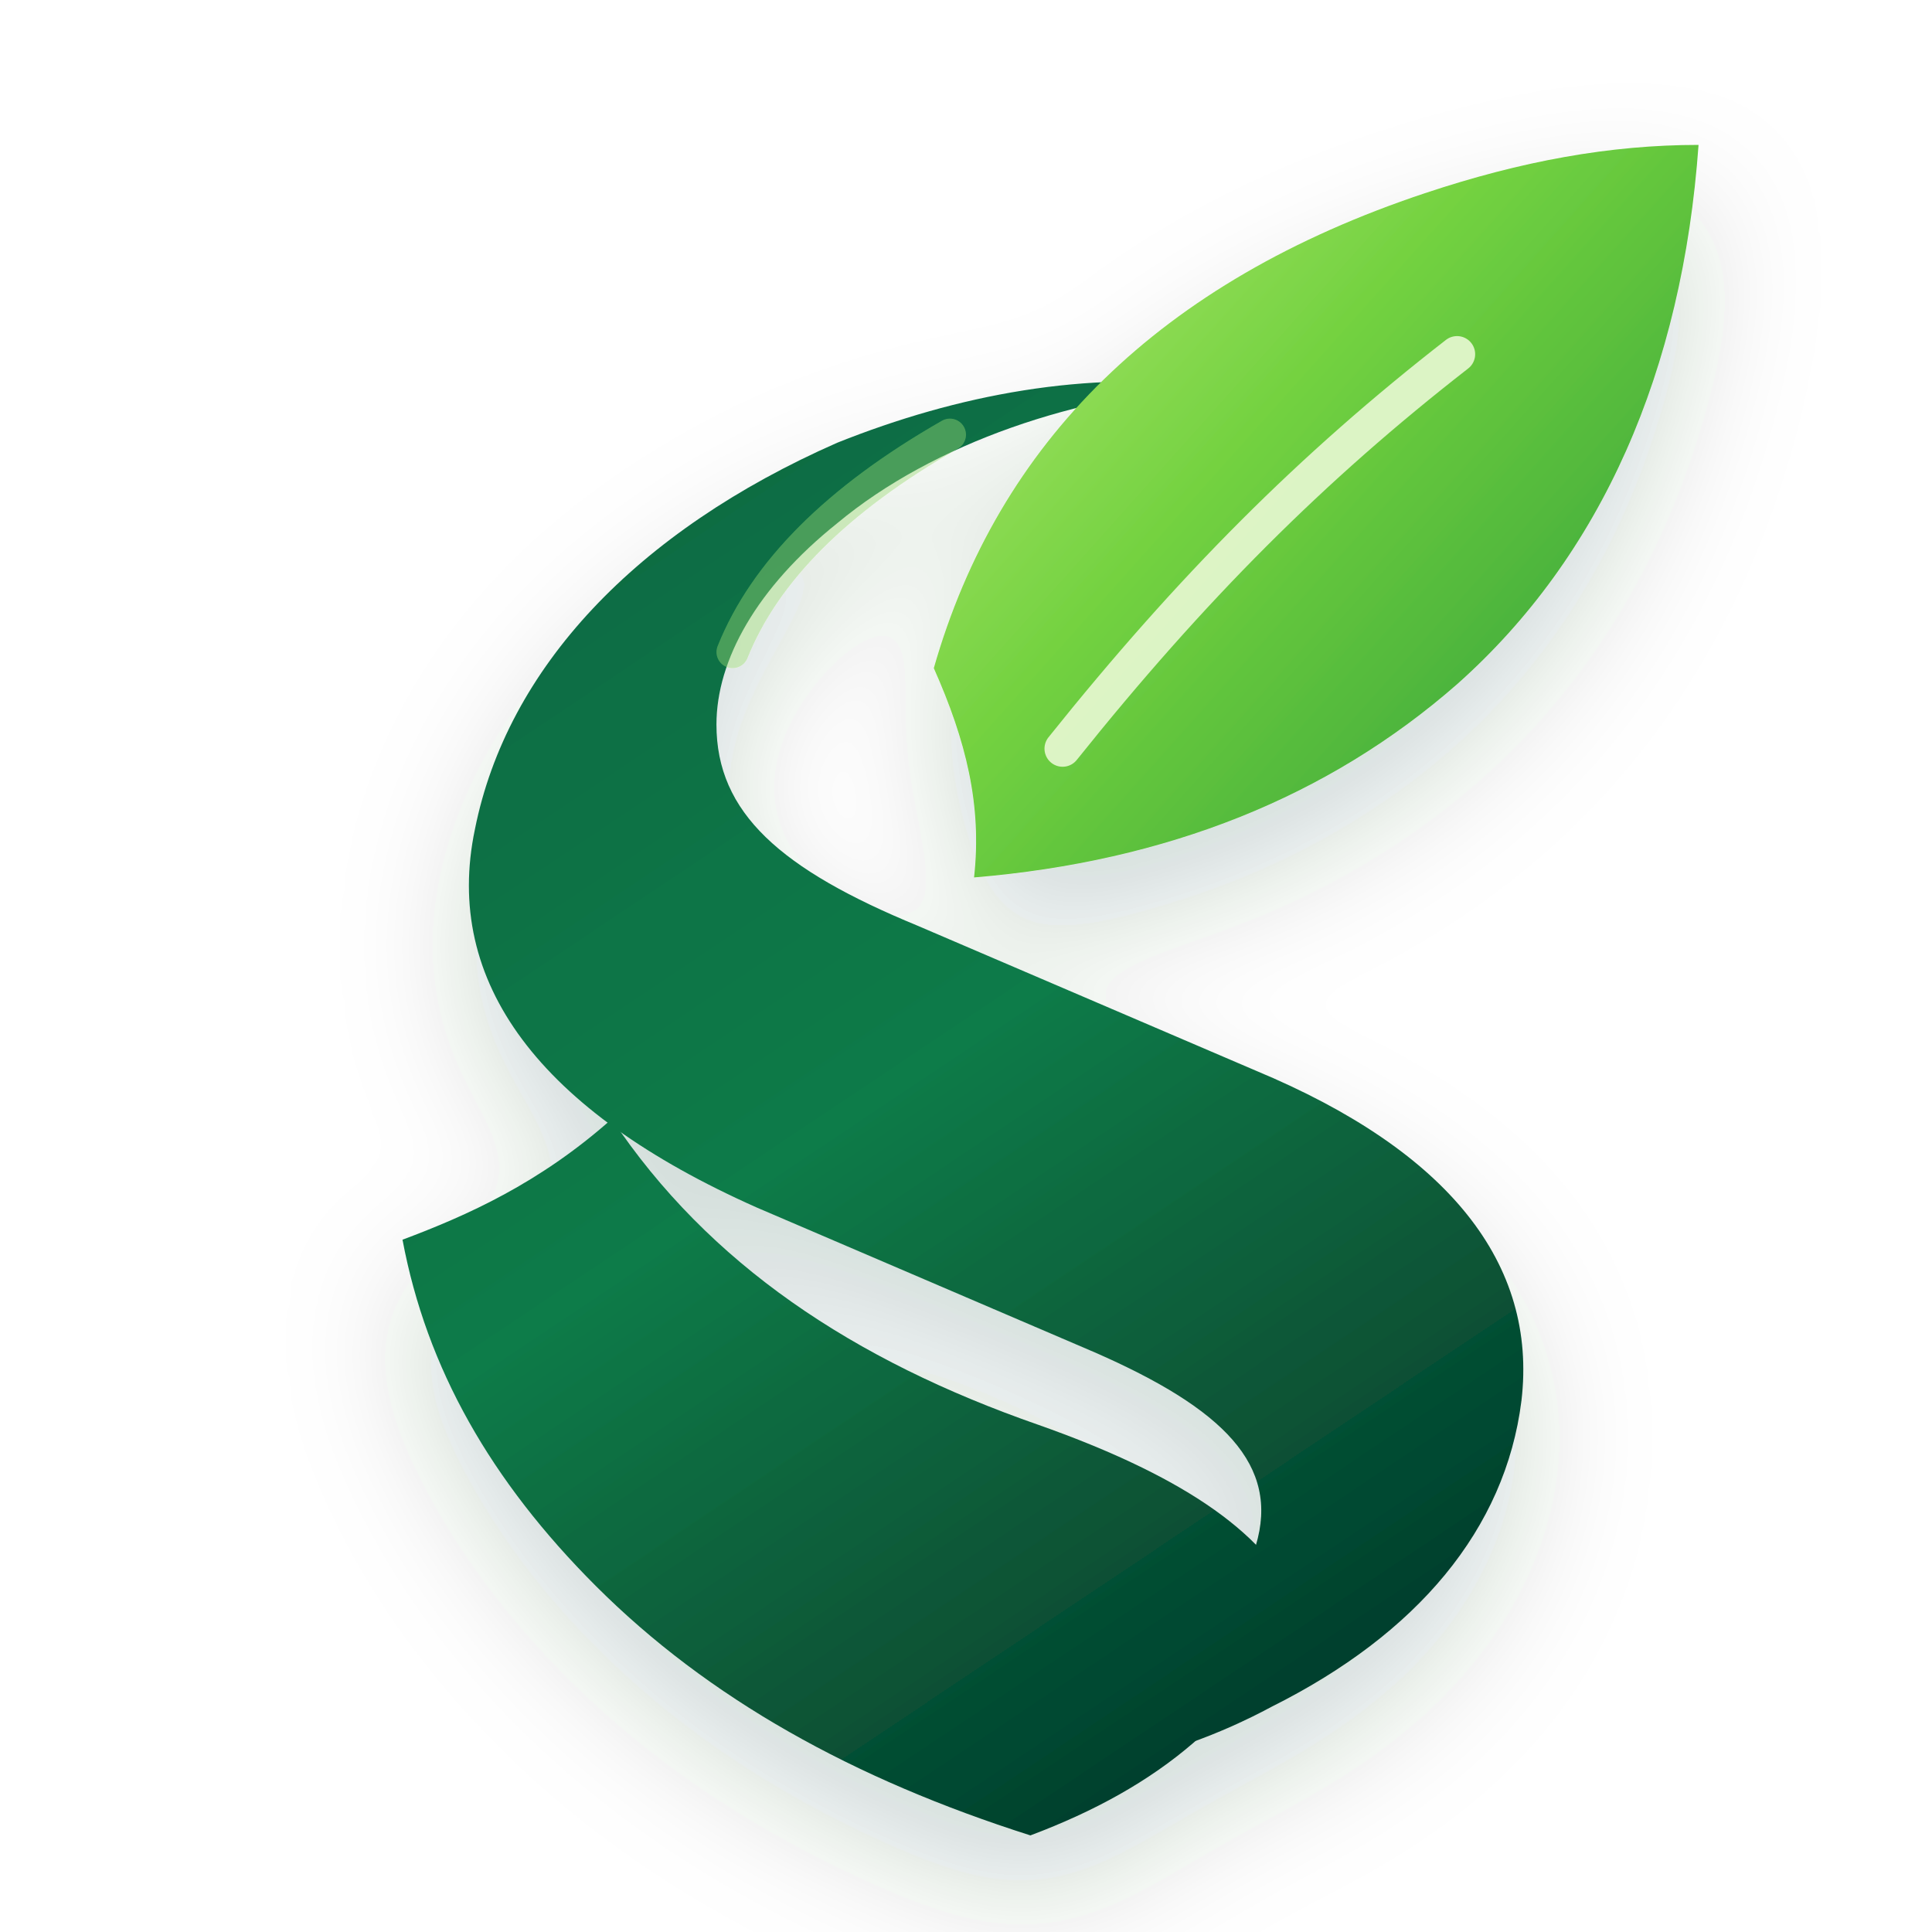
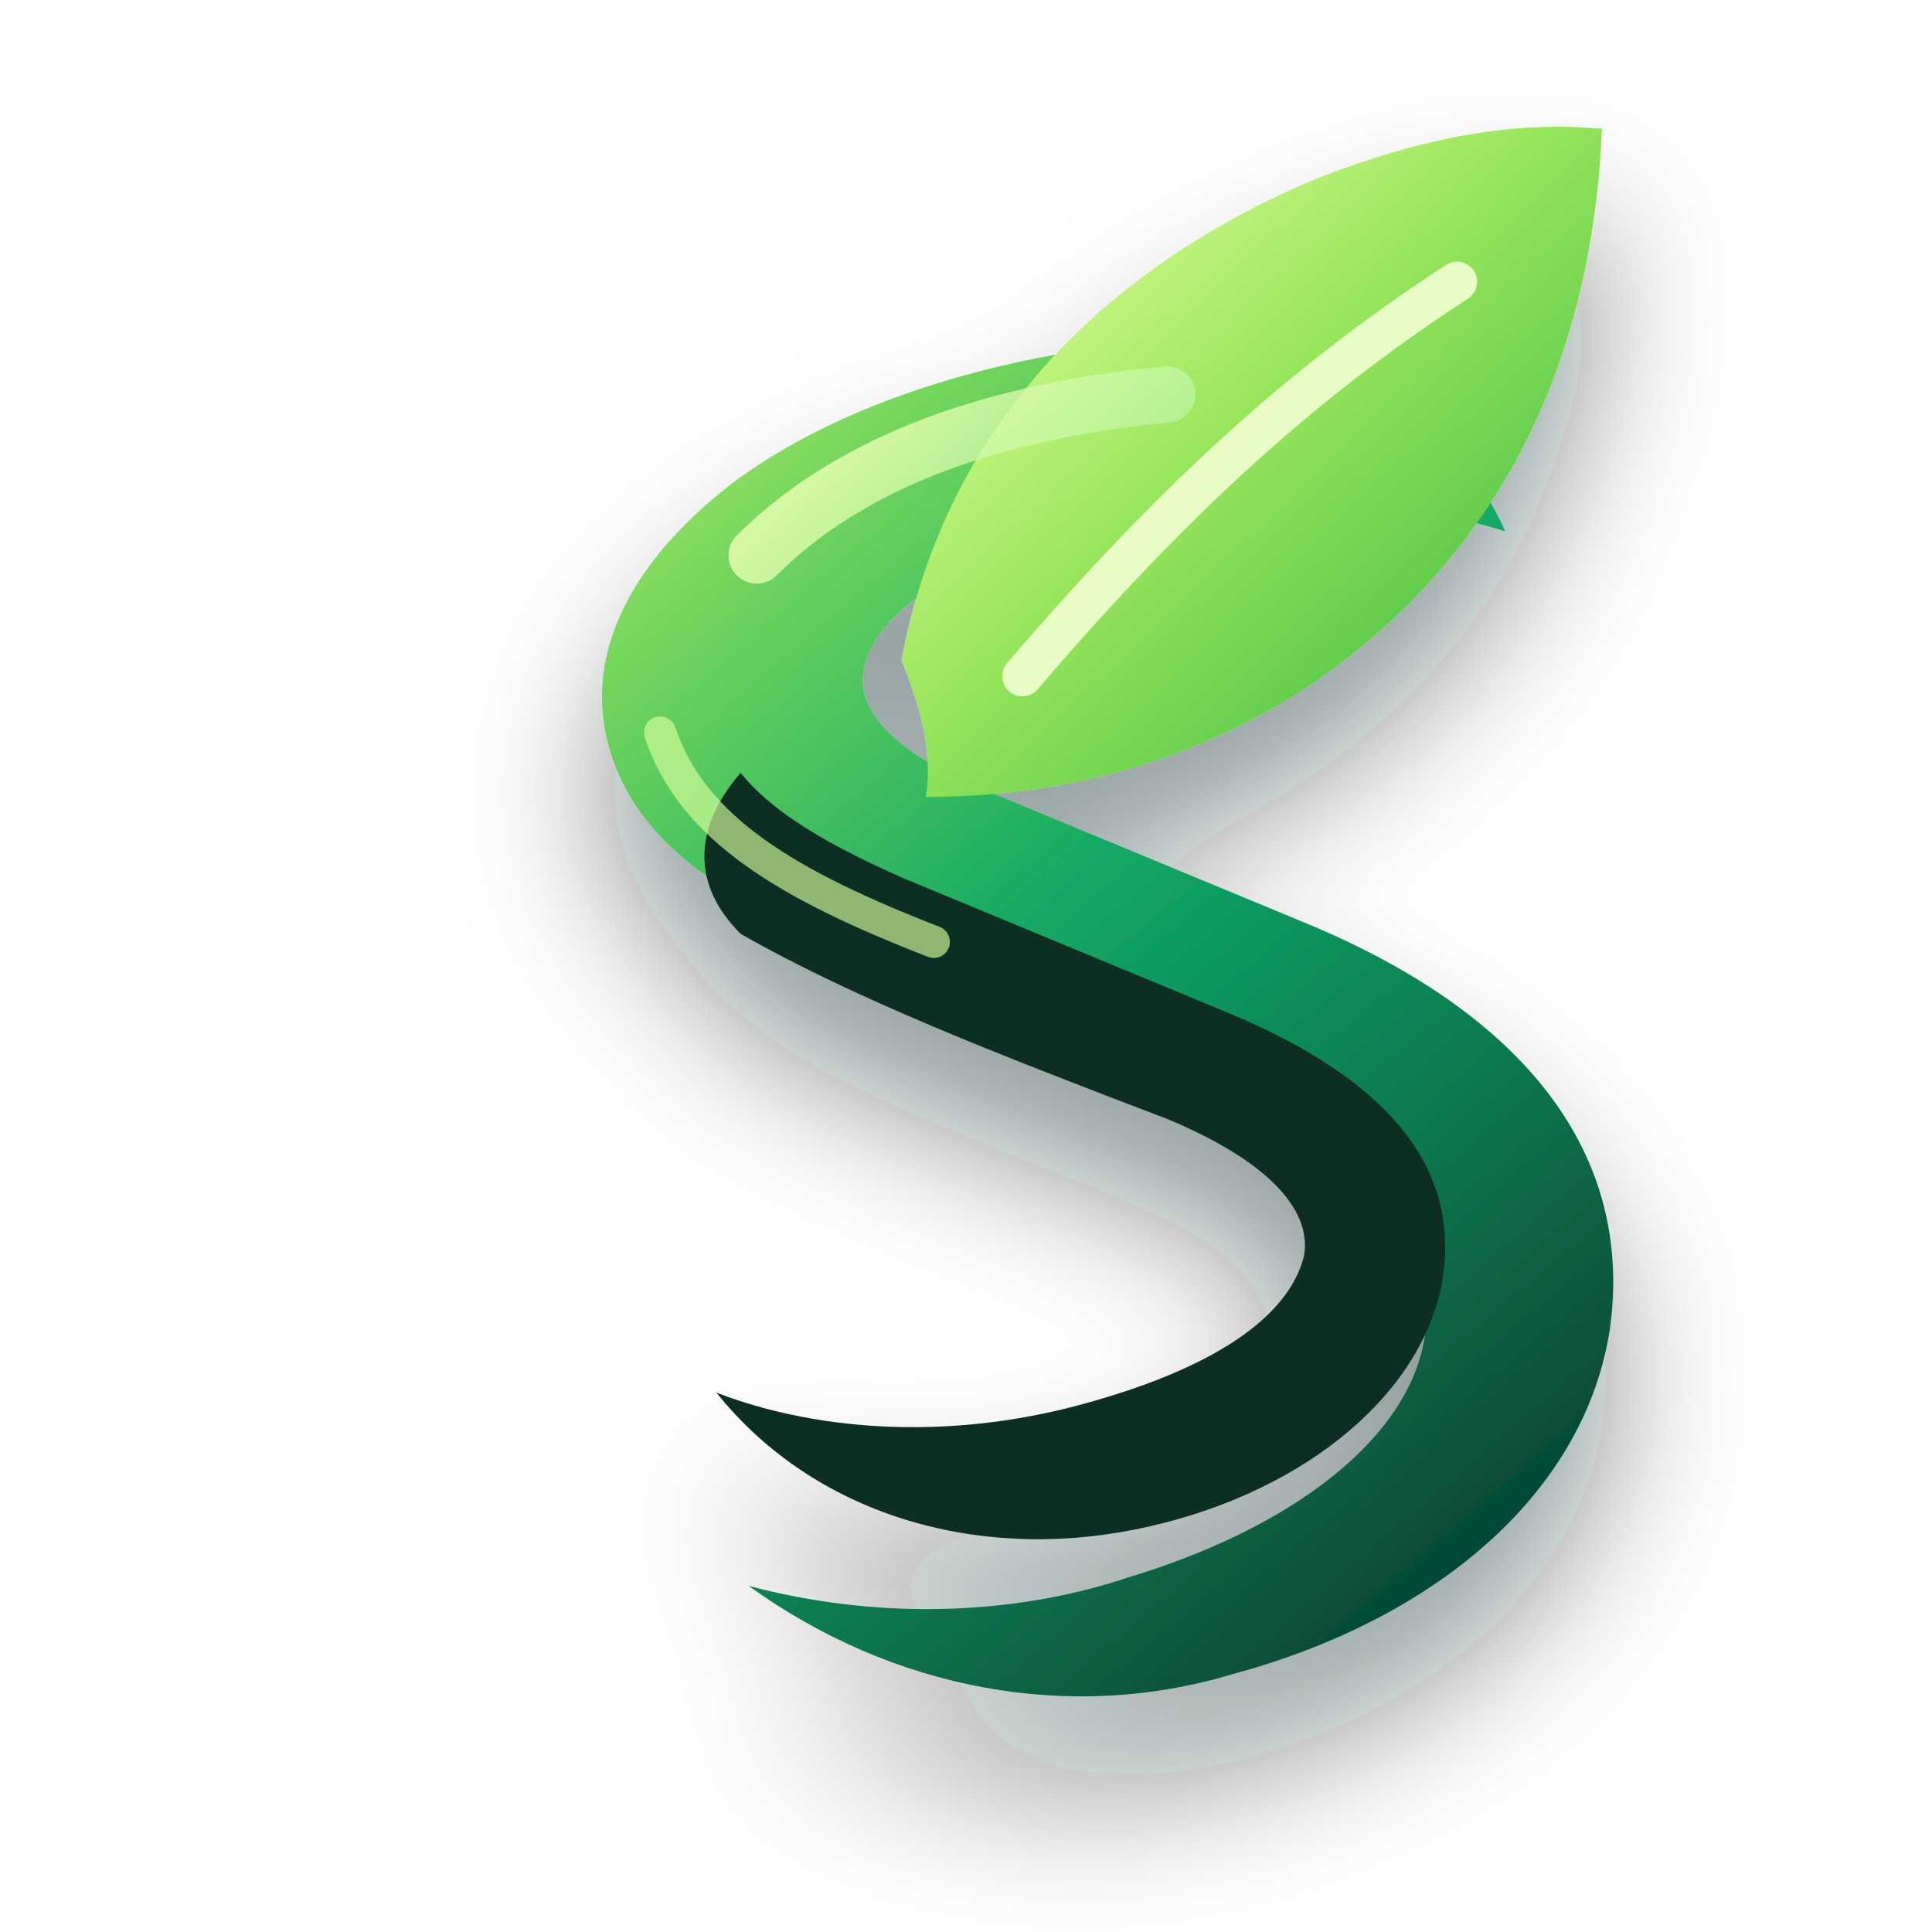
<svg xmlns="http://www.w3.org/2000/svg" viewBox="0 0 240 240" role="img" aria-labelledby="title">
  <defs>
-     <linearGradient id="deep" x1="72" y1="48" x2="173" y2="199" gradientUnits="userSpaceOnUse">
-       <stop stop-color="#0A6842" />
-       <stop offset=".52" stop-color="#087B48" />
-       <stop offset="1" stop-color="#06412D" />
+     <linearGradient id="ribbon" x1="55" y1="48" x2="188" y2="202" gradientUnits="userSpaceOnUse">
+       <stop stop-color="#D8F57C" />
+       <stop offset=".20" stop-color="#73D65B" />
+       <stop offset=".48" stop-color="#14A965" />
+       <stop offset=".72" stop-color="#087B50" />
+       <stop offset="1" stop-color="#063E31" />
    </linearGradient>
-     <linearGradient id="fresh" x1="105" y1="35" x2="190" y2="111" gradientUnits="userSpaceOnUse">
-       <stop stop-color="#B5EA72" />
-       <stop offset=".45" stop-color="#72D13F" />
-       <stop offset="1" stop-color="#36A33C" />
+     <linearGradient id="leaf" x1="116" y1="30" x2="184" y2="101" gradientUnits="userSpaceOnUse">
+       <stop stop-color="#E4FF9A" />
+       <stop offset=".42" stop-color="#9AE65C" />
+       <stop offset="1" stop-color="#39B946" />
    </linearGradient>
-     <filter id="soft" x="-30%" y="-30%" width="160%" height="160%">
-       <feDropShadow dx="0" dy="8" stdDeviation="8" flood-color="#063C29" flood-opacity=".18" />
+     <linearGradient id="edge" x1="75" y1="75" x2="173" y2="180" gradientUnits="userSpaceOnUse">
+       <stop stop-color="#F0FFB0" stop-opacity=".9" />
+       <stop offset=".55" stop-color="#79E8A0" stop-opacity=".3" />
+       <stop offset="1" stop-color="#073B2C" stop-opacity="0" />
+     </linearGradient>
+     <filter id="depth" x="-35%" y="-35%" width="170%" height="170%">
+       <feDropShadow dx="0" dy="12" stdDeviation="9" flood-color="#001B13" flood-opacity=".42" />
    </filter>
  </defs>
-   <g filter="url(#soft)">
-     <path fill="url(#deep)" d="M151 48c-17 1-35 7-47 17-10 8-15 17-15 25 0 11 8 18 25 25l42 18c24 10 35 24 33 41-2 16-13 29-31 38-13 7-28 10-45 9 26-7 40-17 43-29 3-10-4-17-20-24l-42-18c-27-12-39-28-35-47 4-20 20-37 45-48 15-6 31-9 47-7z" />
-     <path fill="url(#deep)" d="M76 139c12 18 30 30 53 38 17 6 28 13 32 22-6 14-17 23-33 29-22-7-40-17-54-31-13-13-21-27-24-43 8-3 17-7 26-15z" />
-     <path fill="url(#fresh)" d="M116 83c8-28 28-48 61-59 12-4 23-6 34-6-2 28-12 51-30 67-16 14-36 22-60 24 1-9-1-17-5-26z" />
-     <path d="M132 93c16-20 31-35 49-49" fill="none" stroke="#E9F8D4" stroke-width="4.5" stroke-linecap="round" opacity=".9" />
-     <path d="M91 81c4-10 13-19 27-27" fill="none" stroke="#9AD875" stroke-width="4" stroke-linecap="round" opacity=".45" />
+   <g filter="url(#depth)">
+     <path fill="url(#ribbon)" d="M154 42    C132 42 107 48 91 60    C78 70 72 82 76 94    C80 106 92 113 112 121    L153 138    C171 146 179 155 177 166    C175 179 160 190 140 196    C125 201 108 201 93 197    C111 210 133 214 153 208    C179 201 197 185 200 165    C203 143 189 126 163 115    L122 98    C110 93 105 87 108 81    C112 72 128 66 151 63    C166 61 177 63 187 66    C180 51 169 43 154 42 Z" />
+     <path fill="#092E24" d="M92 116    C106 124 124 131 145 139    C157 144 163 150 162 156    C160 164 150 170 136 174    C119 179 102 178 89 173    C101 188 121 194 141 190    C161 186 176 174 179 160    C182 145 172 134 153 126    L112 109 C103 105 96 101 92 96    C86 103 86 110 92 116 Z" />
+     <path fill="url(#leaf)" d="M112 82    C117 55 135 34 164 22    C177 17 188 15 199 16    C198 40 190 60 175 75    C159 91 138 99 115 99    C116 93 114 87 112 82 Z" />
+     <path d="M127 84 C145 63 161 48 181 35" fill="none" stroke="#F2FFD0" stroke-width="5" stroke-linecap="round" opacity=".9" />
+     <path d="M94 69 C106 57 124 51 145 49" fill="none" stroke="url(#edge)" stroke-width="7" stroke-linecap="round" />
+     <path d="M82 91 C86 103 98 110 116 117" fill="none" stroke="#D9FF9B" stroke-width="4" stroke-linecap="round" opacity=".65" />
  </g>
  <style>
- g{transform-origin:120px 120px;animation:markFloat 5s cubic-bezier(.4,0,.2,1) infinite}
- @keyframes markFloat{0%,100%{transform:translateY(0) scale(1)}50%{transform:translateY(-4px) scale(1.012)}}
+ g{transform-origin:120px 120px;animation:swarivoPremiumFloat 6s cubic-bezier(.4,0,.2,1) infinite}
+ @keyframes swarivoPremiumFloat{0%,100%{transform:translateY(0) scale(1)}50%{transform:translateY(-3px) scale(1.008)}}
@media(prefers-reduced-motion:reduce){g{animation:none}}
</style>
</svg>
